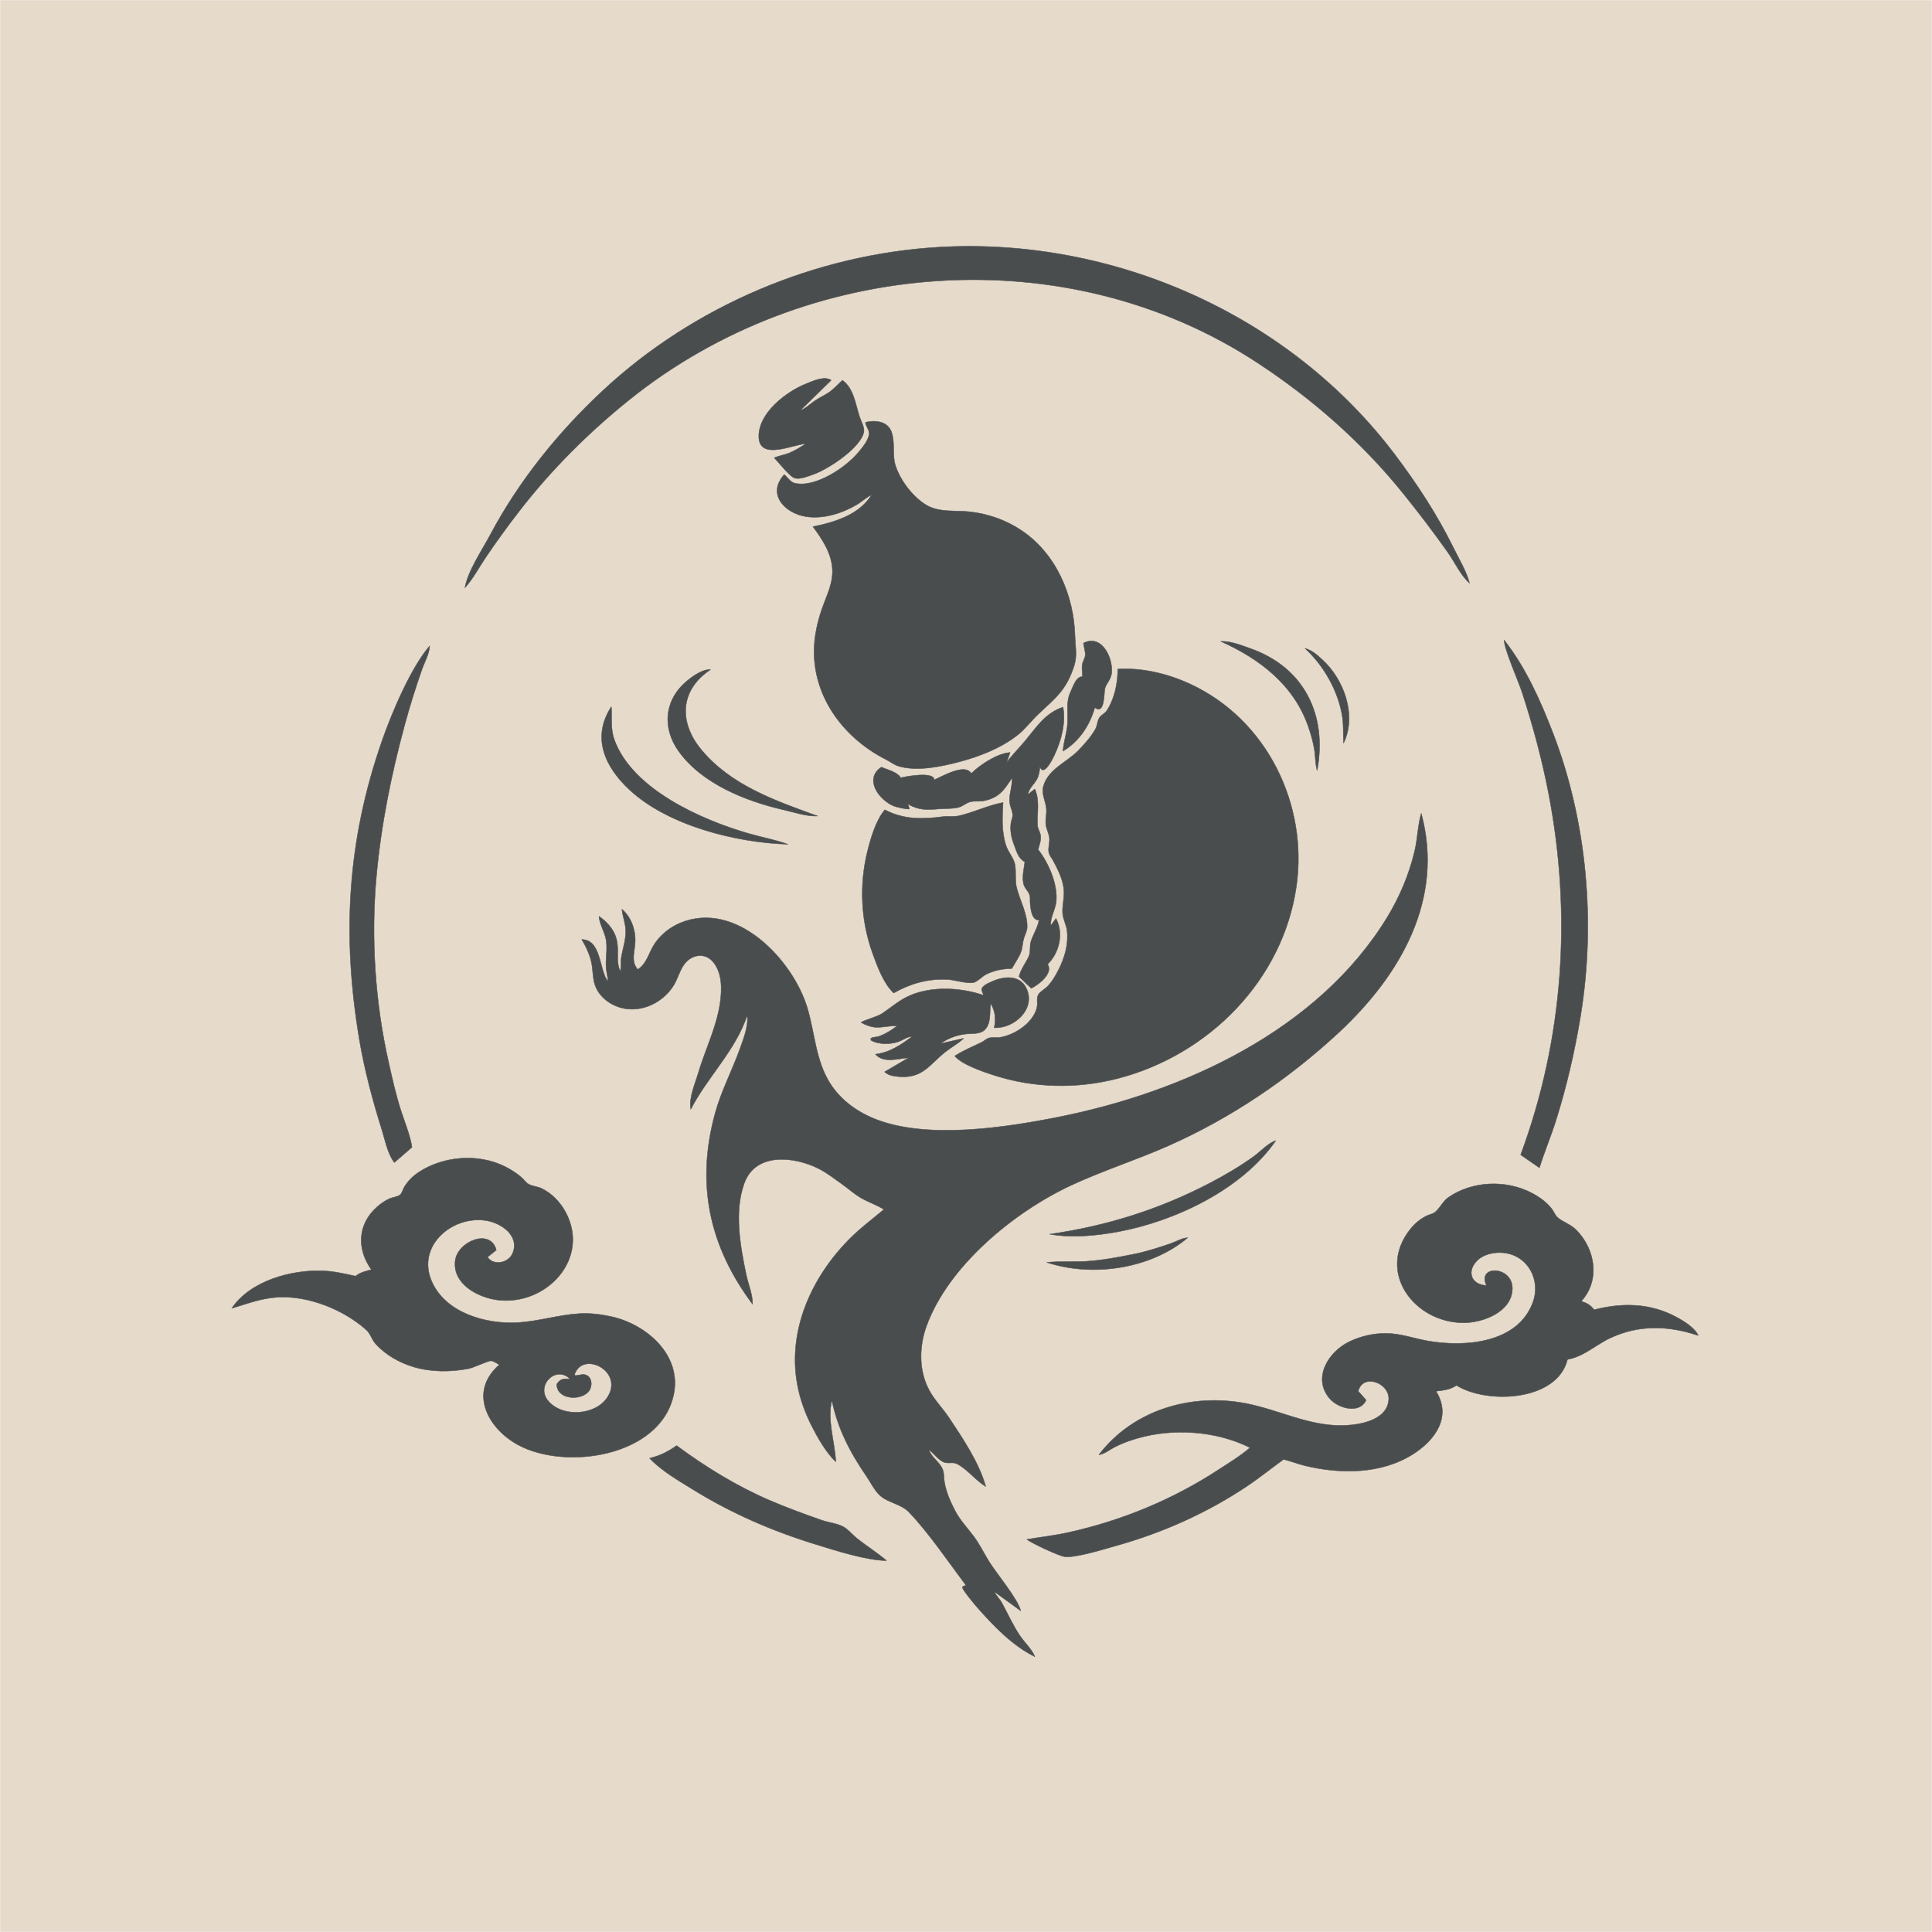
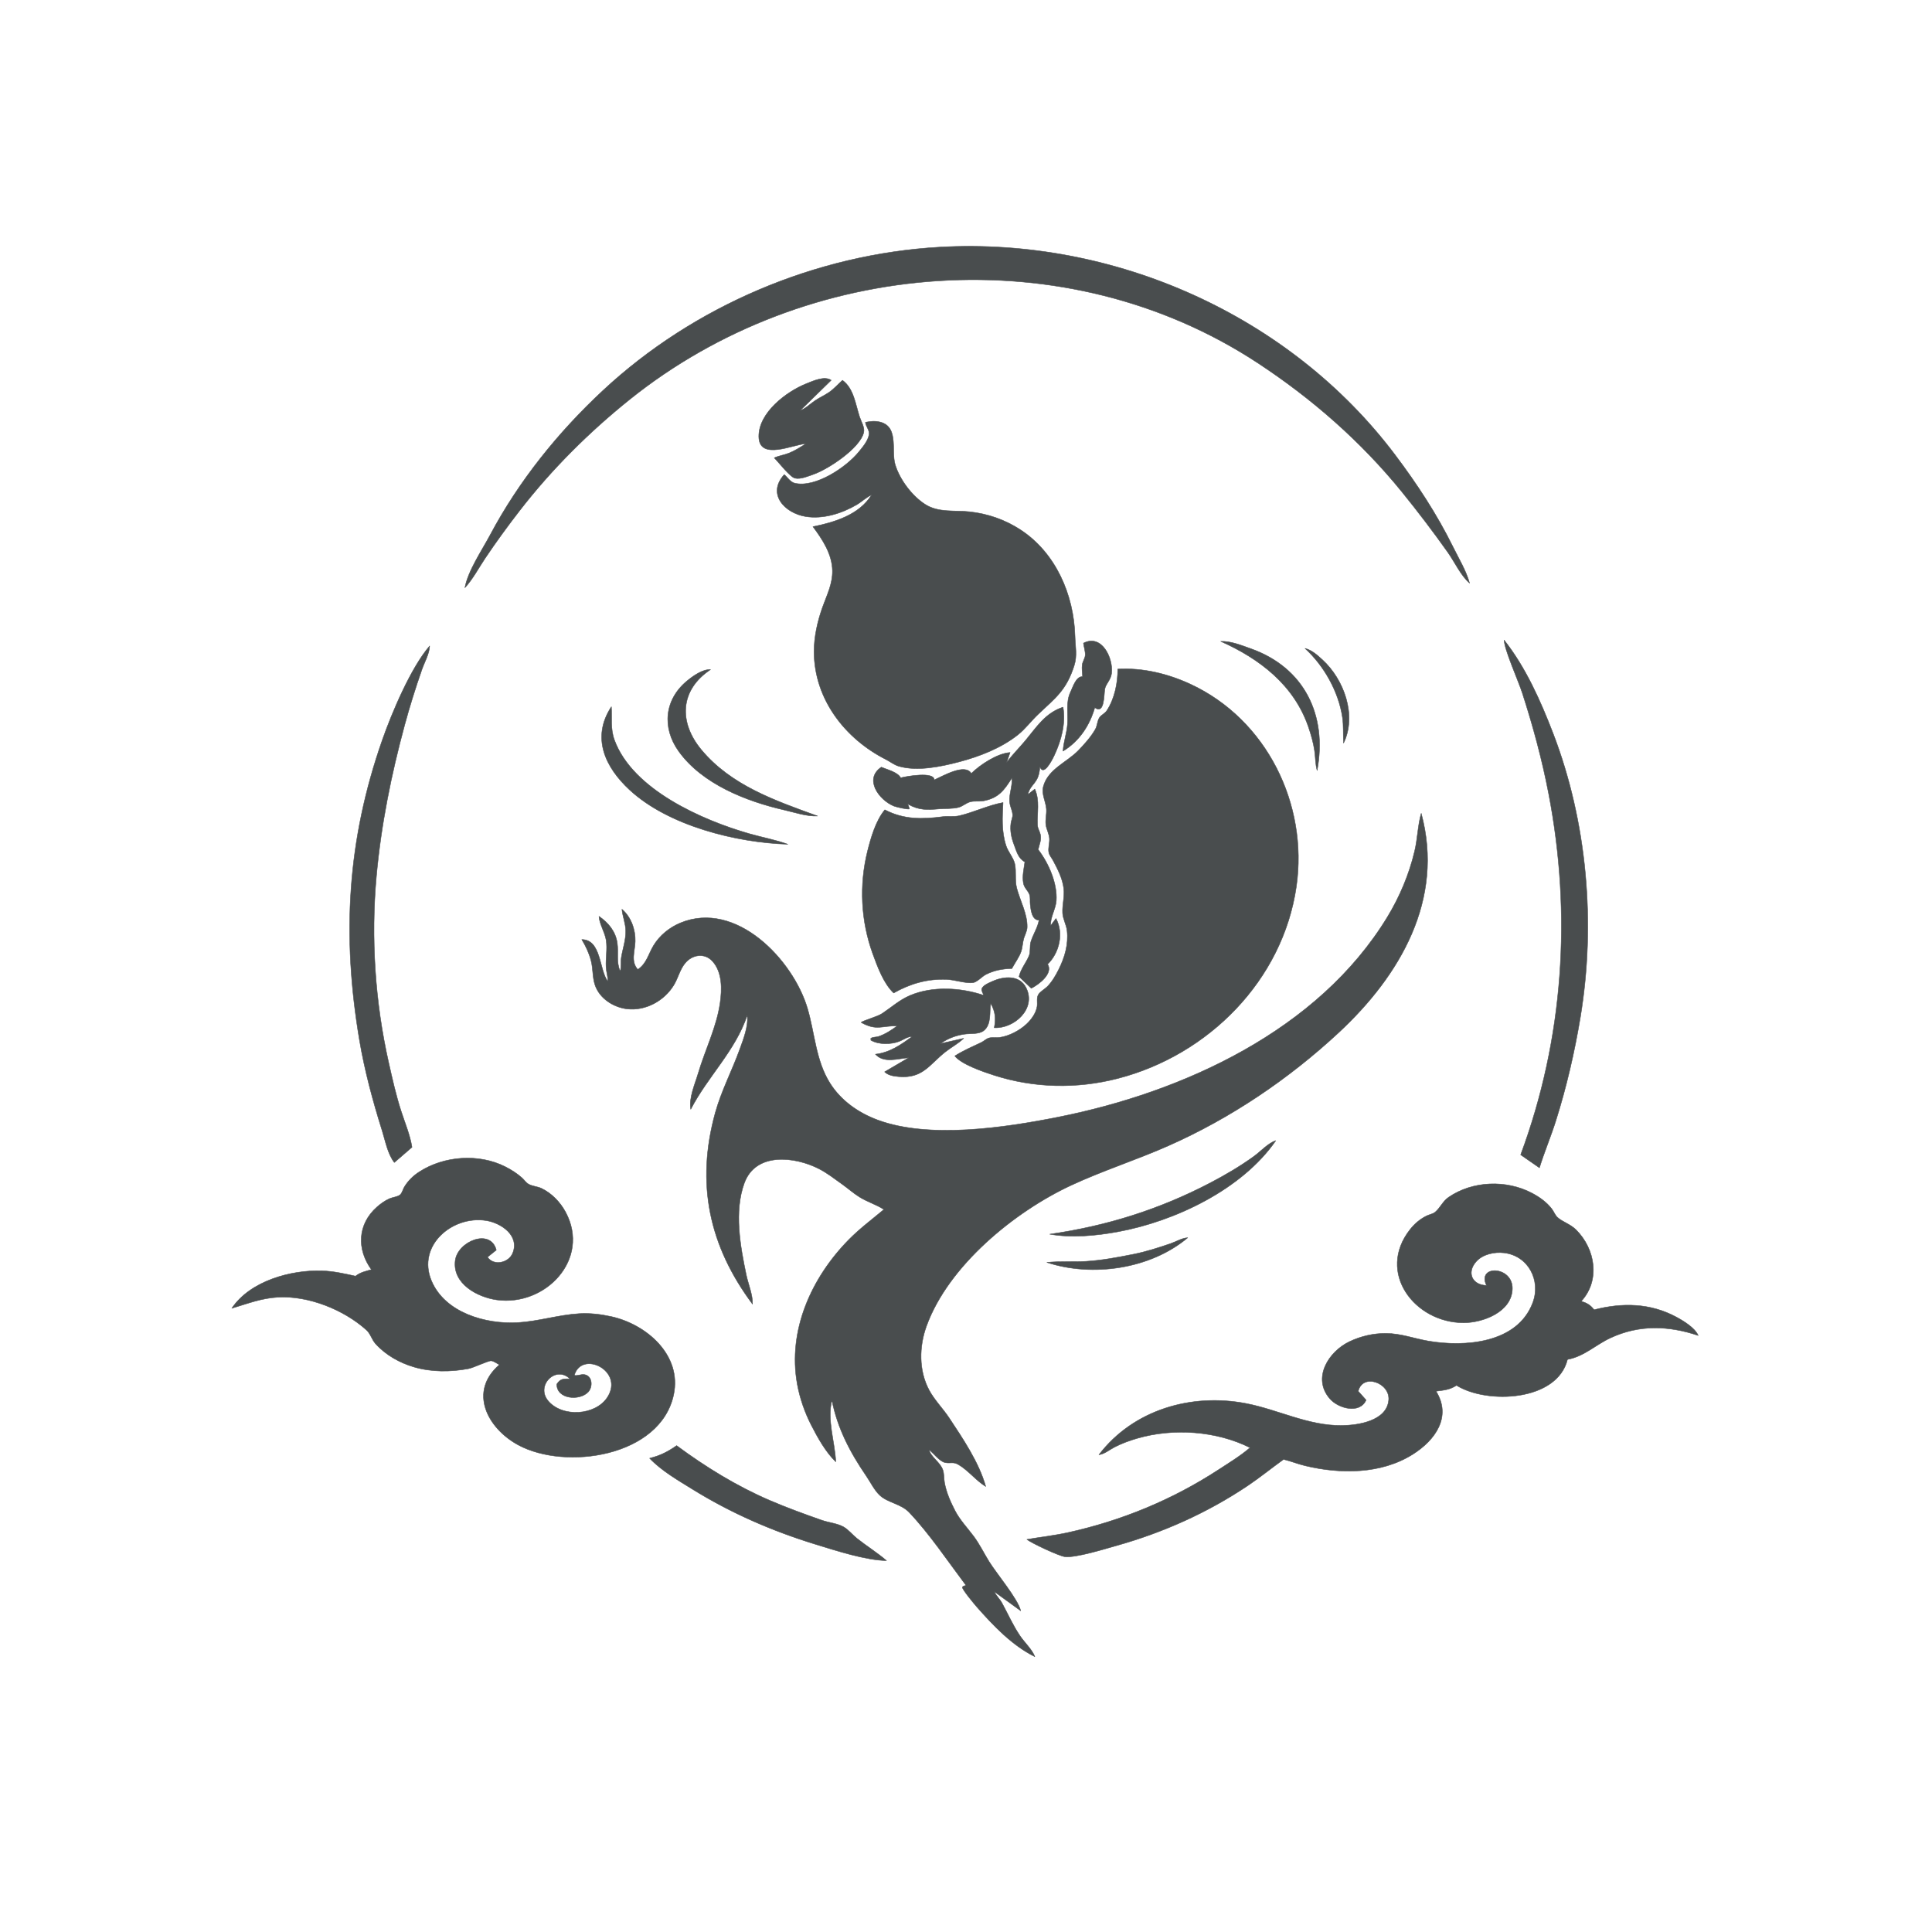
<svg xmlns="http://www.w3.org/2000/svg" viewBox="0 0 1095 1095" width="1095" height="1095">
-   <path d="M0.25 0.25C365.08 0.25 729.92 0.25 1094.75 0.25C1094.75 365.08 1094.75 729.92 1094.75 1094.75C729.92 1094.75 365.08 1094.75 0.25 1094.75C0.25 729.92 0.25 365.08 0.25 0.25ZM832.9 330.5C830.91 323.3 826.81 316.65 823.52 309.97C814.43 291.52 803.04 274.18 790.68 257.78C730.94 178.5 631.23 134.45 532.5 140.06C462.38 144.05 393.15 173.43 341.77 221.29C316.33 244.98 294.13 272.51 277.76 303.27C273.13 311.96 265.23 323.54 263.5 333.1C267.97 328.25 271.27 321.94 274.95 316.44C281.18 307.14 287.82 298.06 294.68 289.21C312.72 265.92 333.94 244.83 356.89 226.41C457.05 146.06 604.29 134.43 712.79 205.67C743.58 225.89 771.38 250.19 794.62 278.85C803.61 289.95 812.26 301.31 820.53 312.97C824.4 318.43 827.94 326.22 832.9 330.5ZM471.09 215.5C467.33 212.93 461.04 215.83 456.94 217.47C445.67 221.99 429.87 233.93 430.07 247.5C430.27 261.37 449.85 251.73 456.8 251.5C453.74 253.39 450.63 255.41 447.29 256.76C444.48 257.9 441.5 258.26 438.82 259.5C441.23 261.88 447.73 270.35 450.56 271.02C453.76 271.78 458.31 269.81 461.31 268.74C469.49 265.83 487.4 254.07 489.53 245.11C490.2 242.28 488.09 238.99 487.22 236.35C484.84 229.15 483.93 220.24 477.5 215.53C474.94 217.77 472.69 220.43 469.85 222.38C467.24 224.15 464.31 225.42 461.72 227.22C458.93 229.15 456.69 231.5 453.5 232.7C459.36 226.97 465.23 221.23 471.09 215.5ZM490.5 239.34C490.71 241.73 492.89 243.7 492.56 246.2C492.09 249.74 488.85 253.54 486.67 256.2C479.58 264.86 462.25 276.53 450.55 273.89C447.99 273.31 446.39 270.61 444.5 268.97C434.5 279.94 444.7 290.78 456.56 292.74C466.43 294.37 477.12 291.01 485.58 286.04C488.43 284.37 491.09 281.74 494.01 280.5C486.93 291.88 472.94 296.01 460.76 298.5C466.2 305.79 471.64 314.05 471.8 323.5C471.92 330.85 468.76 337.07 466.33 343.77C463.39 351.87 461.34 360.85 461.38 369.5C461.51 396.32 478.97 418.7 502.09 430.43C504.55 431.68 506.76 433.5 509.42 434.28C519.89 437.31 533.19 434.53 543.45 431.84C555.1 428.78 567.38 424.04 576.92 416.46C581.12 413.12 584.47 408.56 588.37 404.86C598.28 395.44 604.26 391.38 608.78 377.36C610.66 371.54 609.44 366.49 609.27 360.5C608.63 337.15 598.38 313.29 578.29 300.21C569.58 294.54 559.83 291.16 549.5 290.04C541.09 289.13 532.02 290.67 524.55 285.98C516.99 281.22 509.91 271.84 507.33 263.24C504.85 254.96 510.24 240.11 496.5 238.81C494.42 238.61 492.53 238.98 490.5 239.34ZM620.5 401.04C626.11 405.2 625.63 393.53 626.18 390.51C626.72 387.52 629.61 385.43 630.03 381.5C630.96 372.92 624.46 359.18 614.08 364.5C614.31 366.63 615.25 369.34 615.07 371.46C614.91 373.22 613.65 374.89 613.38 376.72C613.06 379 613.47 381.23 613.58 383.5C609.86 383.24 608.08 389.45 606.73 392.24C603.98 397.95 605.47 404.37 605.01 410.5C604.63 415.62 602.72 420.69 602.5 425.71C611.73 420.1 617.59 411.17 620.5 401.04ZM746.5 436.68C752.38 405.5 739.33 378.39 708.83 367.61C703.46 365.71 697.6 363.29 691.88 363.5C713.91 373.33 733.38 388.22 741.55 411.92C743.06 416.32 744.38 420.88 745.05 425.5C745.59 429.23 745.48 433.07 746.5 436.68ZM852.5 362.78C852.6 368.18 860.63 386.02 862.77 392.66C868.82 411.36 873.96 430.32 877.69 449.62C890.96 518.27 886.28 588.74 861.87 654.5C865.41 656.96 868.96 659.41 872.5 661.87C875.27 652.95 878.94 644.28 881.76 635.35C887.84 616.14 892.43 596.3 895.72 576.44C904.52 523.26 899.56 465.77 880.14 415.39C873.13 397.2 864.66 378.18 852.5 362.78ZM243.5 366.12C232.9 378.4 222.14 403.85 216.73 419.29C196.76 476.21 193.71 530.21 203.74 589.55C206.68 606.9 211.32 624.06 216.59 640.84C218.4 646.62 219.75 654.08 223.5 658.86C226.83 655.98 230.17 653.1 233.5 650.21C232.42 643.28 229.38 636.11 227.22 629.38C224.38 620.53 222.34 611.39 220.3 602.34C212.54 567.99 210.15 531.6 213.34 496.53C215.99 467.44 221.75 438.93 229.38 410.78C232.22 400.27 235.52 389.83 239.1 379.55C240.58 375.29 243.35 370.59 243.5 366.12ZM761.5 421.15C769.14 405.51 761.7 385.07 749.55 373.97C746.64 371.31 743.49 368.43 739.66 367.5C750.46 377.37 758.65 391.98 760.85 406.53C761.58 411.39 761.18 416.28 761.5 421.15ZM402.7 379.5C398.22 379.26 392.88 383.04 389.39 385.92C376.63 396.44 375.05 412.38 384.66 425.8C397.98 444.38 423.02 454.17 444.48 459.08C450.57 460.48 457.1 462.77 463.36 462.5C439.49 453.83 414.39 445.24 397.52 424.95C384.56 409.37 385.24 391.08 402.7 379.5ZM633.5 379.21C633.56 387 631.7 396.13 627.3 402.77C626.18 404.45 624.26 405.12 623.18 406.66C621.9 408.52 621.96 411.28 620.82 413.3C618.45 417.53 614.42 422.06 611.02 425.52C604.51 432.15 593.93 436 591.34 445.75C590.18 450.11 592.73 454.19 593.06 458.5C593.28 461.5 592.38 464.55 592.78 467.5C593.16 470.25 594.69 472.63 594.81 475.5C594.91 477.99 593.93 480.76 594.45 483.21C594.78 484.76 596.09 486.27 596.84 487.65C599.48 492.6 602.19 497.86 602.89 503.5C603.48 508.28 602.01 512.82 602.25 517.46C602.42 520.87 604.4 524.08 604.78 527.52C605.63 535.3 603.48 542.6 600.03 549.5C598.31 552.93 596.32 556.38 593.63 559.13C592.21 560.57 589.31 562.12 588.41 563.9C587.42 565.85 588.12 568.32 587.79 570.45C587.23 574.16 584.55 577.85 581.86 580.37C577.9 584.09 571.9 587.25 566.5 587.99C564.6 588.25 562.5 587.84 560.66 588.26C559.1 588.61 557.72 590.08 556.28 590.77C551.08 593.28 546.05 595.34 541.16 598.5C544.89 603.24 557.25 607.45 563.21 609.37C586.09 616.75 610.35 617.24 633.59 611.23C684.9 597.97 727.04 555.66 734.74 502.45C741.48 455.8 717.88 407.8 674.72 387.77C661.96 381.85 647.6 378.37 633.5 379.21ZM346.5 400.56C335.04 418.03 342.99 434.84 356.82 447.66C378.8 468.04 417.35 477.59 446.5 478.5C439.51 475.97 432.03 474.61 424.86 472.57C398.19 464.96 358.48 447.58 348.21 419.34C345.9 413.01 346.89 407 346.5 400.56ZM602.5 400.78C592.39 404.13 587.53 412.08 581.18 419.71C577.65 423.95 573.84 427.7 570.5 432.18C571.16 430.28 571.83 428.39 572.49 426.5C565.35 426.95 555.6 433.34 550.5 438.37C546.94 432.44 534.39 439.87 529.5 442.03C529.52 437.19 513.89 439.93 510.5 440.84C508.62 437.54 503.03 436.29 499.5 434.79C489.42 441.62 498.33 453.5 506.61 456.85C508.19 457.5 515.19 459.02 515.45 458.41C515.5 458.29 514.58 455.97 514.5 455.7C520.88 459.34 525.44 459.03 532.56 458.45C536.06 458.17 539.79 458.48 543.22 457.61C545.66 456.99 547.54 455.08 549.92 454.45C552.34 453.82 554.97 454.37 557.47 453.9C566.06 452.26 569.2 447.76 573.5 440.94C573.88 444.77 572.44 448.57 572.19 452.5C571.94 456.51 573.57 458.27 573.93 461.56C574.09 463.14 573.18 464.93 572.97 466.5C572.4 470.85 573.2 474.69 574.73 478.73C576.17 482.51 577.12 486.54 580.86 488.5C580.32 492.5 579.31 496.41 580.02 500.5C580.51 503.3 582.56 504.59 583.46 506.97C584.07 508.58 583.71 510.78 583.9 512.5C584.26 515.83 584.86 521.54 588.9 521.5C588.1 525.87 585.58 529.48 584.27 533.71C583.49 536.24 584.19 539.44 583.24 541.7C581.5 545.85 578.63 548.99 577.56 553.5C579.87 555.71 582.19 557.93 584.5 560.14C588.98 557.9 597 551.68 593.76 546.5C600.39 540.04 603.01 529.01 598.5 520.58C597.5 521.92 596.5 523.25 595.5 524.59C595.14 519.96 598.35 515.25 598.68 510.46C599.35 500.65 594.26 489.08 588.39 481.5C589.08 478.53 590.39 475.95 589.61 472.76C589.13 470.85 588.1 469.59 588.01 467.5C587.71 460.58 589.44 453.87 586.5 447.22C585.17 448.27 583.83 449.31 582.5 450.36C584.14 443.76 588.89 444.35 589.37 434.5C591.41 440.29 596.14 431.1 597.56 428.08C601.47 419.75 604.13 409.93 602.5 400.78ZM568.5 454.87C560.26 456.33 552.02 460.39 543.7 462.34C540.64 463.06 537.58 462.43 534.5 462.84C522.84 464.37 512.33 464.63 501.5 458.97C496.39 465.09 493.61 474.7 491.7 482.35C486.89 501.66 487.88 522.01 494.71 540.72C497.36 547.97 500.82 557.45 506.5 562.8C515.95 557.47 525.57 554.7 536.5 555.1C540.87 555.25 547.53 557.52 551.46 556.95C553.86 556.6 556.52 553.45 558.78 552.3C563.47 549.92 568.31 549.06 573.5 548.93C575.1 545.89 577.65 542.49 578.74 539.28C579.55 536.88 579.54 534.19 580.3 531.73C580.94 529.68 582.11 527.69 582.16 525.5C582.36 517.99 578.09 510.44 576.26 503.37C575.06 498.75 576.13 493.98 575.13 489.54C574.35 486.12 571.35 482.82 570.22 479.36C567.56 471.26 568.06 463.26 568.5 454.87ZM805.5 460.97C803.54 467.85 803.45 475.38 801.77 482.43C798.67 495.51 793.3 508.29 786.31 519.77C747.21 584 670.68 619.08 599.53 633.18C569.53 639.13 526.8 645.59 497.62 634.85C486.7 630.83 476.81 623.99 470.49 614.03C462.36 601.23 461.86 585.93 457.7 571.7C449.61 544.07 417.22 509.94 385.58 523.1C379.44 525.66 373.86 530.18 370.41 535.9C367.41 540.87 366.56 546.05 361.5 549.48C357.31 544.95 359.87 539.11 360.02 533.5C360.2 526.9 357.65 519.64 352.5 515.33C352.87 519.42 354.56 523.29 354.64 527.5C354.74 532.79 353.01 537.41 352.16 542.53C351.72 545.18 352.28 547.95 351.5 550.5C349.15 545.18 350.63 540.1 349.84 534.52C348.92 527.94 344.82 522.98 339.5 519.35C339.69 523.68 342.83 528.29 343.54 532.83C344.34 537.96 343.22 543 343.5 548.11C343.66 550.96 344.62 553.55 344.5 556.23C339.49 549.76 340.9 532.53 329.74 532.5C332.04 536.28 333.87 540.22 335 544.52C336.18 549.03 335.74 553.84 337.24 558.28C339.83 565.93 347.73 570.97 355.52 571.84C366.03 573.01 376.5 567.17 381.88 558.36C384.34 554.35 385.31 549.48 388.36 545.83C392.38 541.02 399.27 539.9 403.75 544.74C409.46 550.93 409.25 560.74 408.12 568.5C406.14 582.22 399.63 595.08 395.72 608.29C393.88 614.5 390.33 622.28 391.5 628.7C401.18 610 416.7 595.72 423.5 575.46C424.25 581.63 421.36 588.95 419.27 594.72C414.89 606.84 408.81 618.31 405.37 630.77C394.33 670.79 401.88 706.15 426.5 739.12C426.68 733.86 424.05 727.79 422.94 722.5C419.53 706.28 415.98 686.49 421.88 670.48C428.4 652.77 450.64 655.52 464.12 662.41C468.84 664.82 473.02 668.12 477.31 671.18C480.62 673.54 483.65 676.25 487.1 678.41C491.51 681.18 496.71 682.7 500.98 685.5C494.25 691.13 487.27 696.32 481.09 702.6C459.91 724.12 446.33 754.04 451.87 784.51C453.32 792.46 456.1 800.49 459.79 807.69C463.43 814.81 467.94 822.93 473.69 828.5C473.21 817.09 468.63 804.98 471.5 793.59C474.69 809.6 481.8 823.14 490.98 836.54C493.4 840.06 495.64 844.81 498.84 847.67C503.39 851.76 510.72 852.32 515.32 857.18C526.82 869.31 537.35 885.04 547.48 898.5C547.02 898.73 545.72 898.96 545.47 899.51C545 900.55 552.56 909.53 553.68 910.8C562.97 921.35 573.73 932.66 586.5 938.94C585.03 934.96 580.7 930.94 578.21 927.28C574.15 921.35 571.35 914.87 567.92 908.6C566.64 906.27 564.56 904.36 563.5 902.06C568.5 905.69 573.5 909.32 578.5 912.95C576.96 906.28 564.75 891.81 560.54 884.98C557.63 880.28 555.15 875.12 551.83 870.7C548.32 866 544 861.46 541.29 856.22C538.71 851.26 536.32 845.84 535.33 840.32C534.91 837.99 535.14 835.34 534.38 833.12C532.83 828.66 527.69 826 526.5 821.63C529.01 823.53 532.51 828.27 535.64 828.94C538.74 829.6 540.18 828.27 543.32 830.15C548.96 833.51 553.29 839.24 558.68 842.5C554.85 828.86 545.72 815.35 537.94 803.61C534.42 798.31 529.59 793.49 526.6 787.89C520.64 776.73 520.89 763.17 525.11 751.55C537.53 717.31 574.98 686.7 607.25 671.72C625.1 663.44 643.97 657.44 661.98 649.48C697.43 633.83 730.39 611.58 758.74 585.24C793.46 552.98 818.78 509.85 805.5 460.97ZM563.51 582.5C574.82 583.05 587.47 571.73 581.58 559.88C577.91 552.49 568.94 553.28 562.61 556.14C560.89 556.92 556.74 558.48 556.4 560.69C556.26 561.58 557.29 563.26 557.5 564.09C544.49 559.71 528.53 558.76 515.71 564.23C509.77 566.77 505.23 570.94 499.94 574.46C497.14 576.31 489.04 578.44 488.07 579.5C496.94 584.46 499.99 581.18 508.47 581.5C505.26 583.88 501.74 586.16 497.92 587.45C496.8 587.83 494.68 587.75 493.79 588.37C492.43 589.32 494.57 588.17 493.49 589.5C497.81 592.15 505.01 592.04 509.68 590.22C512.36 589.17 514.24 587.49 516.98 587.5C510.59 592.19 504.24 596.6 496.16 597.5C500.97 602.84 509.02 599.91 515.02 599.5C510.47 602.17 505.92 604.83 501.37 607.5C503.47 609.54 506.56 609.97 509.5 610.21C523 611.32 526.68 603.43 535.73 596.24C539.12 593.55 543.09 591.51 546.17 588.5C541.78 589.5 537.39 590.5 533 591.5C537.15 588.58 541.47 586.92 546.52 586.15C549.91 585.63 554.78 586.36 557.6 584.11C562.11 580.49 560.67 573.38 561.5 568.71C564.16 573.26 564.51 577.35 563.51 582.5ZM723.06 646.5C718.98 647.69 714.42 652.65 710.78 655.3C702.98 660.97 694.46 665.97 685.92 670.43C657.02 685.52 627.2 694.87 594.97 699.5C607.35 701.73 621.22 700.39 633.52 698.14C665.72 692.24 703.88 674.25 723.06 646.5ZM281.28 708.5C278.05 695.93 259.35 703.54 258 714.5C256.39 727.6 270.57 735.19 281.56 736.73C309.07 740.57 334.94 713.72 320.54 686.95C317.54 681.37 312.68 676.28 306.93 673.55C304.58 672.43 301.66 672.37 299.48 671.08C298.08 670.26 297.08 668.68 295.87 667.59C293.02 665.03 289.7 662.94 286.29 661.22C271.34 653.68 251.65 655.11 237.67 664.15C234.21 666.38 231.36 669.15 229.19 672.68C228.4 673.97 227.91 676.24 226.73 677.2C225.27 678.38 222.55 678.56 220.79 679.34C218.17 680.5 215.77 682.21 213.63 684.11C202.53 693.94 202.2 708.11 210.5 719.57C207.12 720.56 204.36 721.04 201.5 723.27C195.21 721.87 188.98 720.46 182.5 720.26C164.87 719.69 141.83 725.98 131.39 741.5C140.25 738.87 148.07 735.76 157.5 735.23C174.83 734.27 194.82 742.23 207.69 753.82C209.98 755.87 210.74 759.27 212.88 761.63C218.57 767.95 226.48 772.4 234.62 774.78C244.6 777.7 255.3 777.63 265.45 775.74C268.47 775.18 276.65 771.16 278.38 771.27C279.84 771.37 281.74 772.85 283.03 773.5C265.42 788.7 276.19 809.42 293.61 818.91C320.55 833.57 374.36 825.63 381.81 790.45C386.56 768.05 366.48 750.62 346.45 746.2C340.45 744.88 334.34 744.15 328.18 744.53C316.46 745.24 305.16 748.92 293.44 749.6C275.37 750.64 252.25 744.14 244.55 725.94C236.13 706.05 256.26 688.79 275.5 691.77C283.91 693.08 294.6 700.2 290.61 710.17C288.34 715.87 279.75 717.63 276.29 712.5C277.95 711.17 279.61 709.83 281.28 708.5ZM896.2 737.5C907.07 725.67 904.19 708 893.38 697.12C890.03 693.73 885.47 692.54 882.68 689.92C881.34 688.65 880.6 686.55 879.45 685.08C876.46 681.25 872.55 678.49 868.28 676.23C853.79 668.58 834.68 669.21 821.06 678.54C817.68 680.85 816.35 684.5 813.43 686.97C812.15 688.05 810.11 688.34 808.59 689.09C804.91 690.9 801.8 693.53 799.26 696.74C779.93 721.16 801.77 749.68 829.5 749.7C840.49 749.71 856.81 743.59 857.16 730.5C857.51 717.41 836.86 716.74 842.5 728.54C834.51 728.36 831.07 721.4 836.59 715.1C840.38 710.79 847.03 709.43 852.5 710.08C866.22 711.73 873.45 725.69 868.74 738.29C860.06 761.53 830.02 763.59 809.5 760.05C801.3 758.64 794.04 755.77 785.5 755.72C778.34 755.68 771.31 757.31 764.85 760.38C753.01 766.02 743.51 781.04 753.73 792.77C758.55 798.3 770.66 801.57 774.27 793.5C772.78 791.83 771.29 790.17 769.8 788.5C772.33 778.06 787.92 783.74 787.07 793.5C786.03 805.39 769.68 807.83 760.5 807.92C741.26 808.1 724.64 798.99 706.19 795.44C675.27 789.48 642.38 798.96 622.85 824.5C626 824.11 628.75 821.7 631.68 820.19C635.81 818.06 640.12 816.49 644.58 815.2C664.98 809.28 689.35 810.93 708.49 820.5C703.01 825.22 696.63 829.08 690.57 833.03C664.47 850.04 635.67 861.92 605.24 868.62C597.56 870.31 589.73 871.16 582.01 872.5C584.7 874.64 600.26 881.91 603.5 882.29C609.7 883.03 625.96 877.93 632.54 876.09C659.1 868.67 684.46 857.33 707.36 841.92C714.28 837.26 720.74 831.99 727.5 827.13C731.61 828.12 735.53 829.73 739.64 830.72C759.69 835.55 782.78 835.58 800.74 824.25C813.37 816.29 822.93 803.04 813.9 788.5C818.36 787.91 821.62 787.72 825.5 785.19C842.78 795.97 882.55 794.28 888.4 770.5C897.85 768.79 904.28 762.23 912.76 758.29C929.14 750.67 945.73 751.31 962.5 756.92C960.57 752.55 954.26 748.71 950.06 746.45C935.34 738.52 919.45 738.23 903.5 742.34C901.29 739.56 899.53 738.58 896.2 737.5ZM673.16 701.5C669.79 701.72 666.66 703.72 663.41 704.84C656.63 707.16 649.49 709.45 642.46 710.85C633.62 712.61 624.51 714.34 615.5 714.89C608.19 715.34 600.56 714.71 593.35 715.5C619.13 723.98 652.04 719.27 673.16 701.5ZM323.05 781.5C319.44 781.47 317.67 781.28 315.57 784.5C315.47 793.1 328.56 794.11 333.4 788.91C336.01 786.1 335.85 780.03 331.45 779.12C329.32 778.67 327.44 779.96 325.5 779.49C329.62 765.1 353.88 776.78 344.34 791.82C337.63 802.39 318.56 803.53 310.6 793.88C303.48 785.24 315.04 773.62 323.05 781.5ZM383.5 819.33C378.4 822.86 374.25 824.99 368.18 826.5C374.85 833.54 384.23 838.94 392.43 844.02C414.33 857.59 437.66 867.73 462.28 875.29C473.57 878.76 490.9 884.39 502.43 884.5C497.11 879.95 491.13 876.25 485.65 871.89C483.18 869.91 480.87 866.98 478.13 865.42C474.56 863.39 469.69 862.99 465.8 861.63C455.8 858.12 445.93 854.53 436.2 850.35C417.57 842.34 399.76 831.38 383.5 819.33Z" fill="#e6dacb" fill-rule="evenodd" stroke="#e6dacb" stroke-width="0.25" stroke-linejoin="round" />
  <path d="M832.9 330.5C827.94 326.22 824.4 318.43 820.53 312.97C812.26 301.31 803.61 289.95 794.62 278.85C771.38 250.19 743.58 225.89 712.79 205.67C604.29 134.43 457.05 146.06 356.89 226.41C333.94 244.83 312.72 265.92 294.68 289.21C287.82 298.06 281.18 307.14 274.95 316.44C271.27 321.94 267.97 328.25 263.5 333.1C265.23 323.54 273.13 311.96 277.76 303.27C294.13 272.51 316.33 244.98 341.77 221.29C393.15 173.43 462.38 144.05 532.5 140.06C631.23 134.45 730.94 178.5 790.68 257.78C803.04 274.18 814.43 291.52 823.52 309.97C826.81 316.65 830.91 323.3 832.9 330.5ZM471.09 215.5C465.23 221.23 459.36 226.97 453.5 232.7C456.69 231.5 458.93 229.15 461.72 227.22C464.31 225.42 467.24 224.15 469.85 222.38C472.69 220.43 474.94 217.77 477.5 215.53C483.93 220.24 484.84 229.15 487.22 236.35C488.09 238.99 490.2 242.28 489.53 245.11C487.4 254.07 469.49 265.83 461.31 268.74C458.31 269.81 453.76 271.78 450.56 271.02C447.73 270.35 441.23 261.88 438.82 259.5C441.5 258.26 444.48 257.9 447.29 256.76C450.63 255.41 453.74 253.39 456.8 251.5C449.85 251.73 430.27 261.37 430.07 247.5C429.87 233.93 445.67 221.99 456.94 217.47C461.04 215.83 467.33 212.93 471.09 215.5ZM490.5 239.34C492.53 238.98 494.42 238.61 496.5 238.81C510.24 240.11 504.85 254.96 507.33 263.24C509.91 271.84 516.99 281.22 524.55 285.98C532.02 290.67 541.09 289.13 549.5 290.04C559.83 291.16 569.58 294.54 578.29 300.21C598.38 313.29 608.63 337.15 609.27 360.5C609.44 366.49 610.66 371.54 608.78 377.36C604.26 391.38 598.28 395.44 588.37 404.86C584.47 408.56 581.12 413.12 576.92 416.46C567.38 424.04 555.1 428.78 543.45 431.84C533.19 434.53 519.89 437.31 509.42 434.28C506.76 433.5 504.55 431.68 502.09 430.43C478.97 418.7 461.51 396.32 461.38 369.5C461.34 360.85 463.39 351.87 466.33 343.77C468.76 337.07 471.92 330.85 471.8 323.5C471.64 314.05 466.2 305.79 460.76 298.5C472.94 296.01 486.93 291.88 494.01 280.5C491.09 281.74 488.43 284.37 485.58 286.04C477.12 291.01 466.43 294.37 456.56 292.74C444.7 290.78 434.5 279.94 444.5 268.97C446.39 270.61 447.99 273.31 450.55 273.89C462.25 276.53 479.58 264.86 486.67 256.2C488.85 253.54 492.09 249.74 492.56 246.2C492.89 243.7 490.71 241.73 490.5 239.34ZM620.5 401.04C617.59 411.17 611.73 420.1 602.5 425.71C602.72 420.69 604.63 415.62 605.01 410.5C605.47 404.37 603.98 397.95 606.73 392.24C608.08 389.45 609.86 383.24 613.58 383.5C613.47 381.23 613.06 379 613.38 376.72C613.65 374.89 614.91 373.22 615.07 371.46C615.25 369.34 614.31 366.63 614.08 364.5C624.46 359.18 630.96 372.92 630.03 381.5C629.61 385.43 626.72 387.52 626.18 390.51C625.63 393.53 626.11 405.2 620.5 401.04ZM746.5 436.68C745.48 433.07 745.59 429.23 745.05 425.5C744.38 420.88 743.06 416.32 741.55 411.92C733.38 388.22 713.91 373.33 691.88 363.5C697.6 363.29 703.46 365.71 708.83 367.61C739.33 378.39 752.38 405.5 746.5 436.68ZM852.5 362.78C864.66 378.18 873.13 397.2 880.14 415.39C899.56 465.77 904.52 523.26 895.72 576.44C892.43 596.3 887.84 616.14 881.76 635.35C878.94 644.28 875.27 652.95 872.5 661.87C868.96 659.41 865.41 656.96 861.87 654.5C886.28 588.74 890.96 518.27 877.69 449.62C873.96 430.32 868.82 411.36 862.77 392.66C860.63 386.02 852.6 368.18 852.5 362.78ZM243.5 366.12C243.35 370.59 240.58 375.29 239.1 379.55C235.52 389.83 232.22 400.27 229.38 410.78C221.75 438.93 215.99 467.44 213.34 496.53C210.15 531.6 212.54 567.99 220.3 602.34C222.34 611.39 224.38 620.53 227.22 629.38C229.38 636.11 232.42 643.28 233.5 650.21C230.17 653.1 226.83 655.98 223.5 658.86C219.75 654.08 218.4 646.62 216.59 640.84C211.32 624.06 206.68 606.9 203.74 589.55C193.71 530.21 196.76 476.21 216.73 419.29C222.14 403.85 232.9 378.4 243.5 366.12ZM761.5 421.15C761.18 416.28 761.58 411.39 760.85 406.53C758.65 391.98 750.46 377.37 739.66 367.5C743.49 368.43 746.64 371.31 749.55 373.97C761.7 385.07 769.14 405.51 761.5 421.15ZM402.7 379.5C385.24 391.08 384.56 409.37 397.52 424.95C414.39 445.24 439.49 453.83 463.36 462.5C457.1 462.77 450.57 460.48 444.48 459.08C423.02 454.17 397.98 444.38 384.66 425.8C375.05 412.38 376.63 396.44 389.39 385.92C392.88 383.04 398.22 379.26 402.7 379.5ZM633.5 379.21C647.6 378.37 661.96 381.85 674.72 387.77C717.88 407.8 741.48 455.8 734.74 502.45C727.04 555.66 684.9 597.97 633.59 611.23C610.35 617.24 586.09 616.75 563.21 609.37C557.25 607.45 544.89 603.24 541.16 598.5C546.05 595.34 551.08 593.28 556.28 590.77C557.72 590.08 559.1 588.61 560.66 588.26C562.5 587.84 564.6 588.25 566.5 587.99C571.9 587.25 577.9 584.09 581.86 580.37C584.55 577.85 587.23 574.16 587.79 570.45C588.12 568.32 587.42 565.85 588.41 563.9C589.31 562.12 592.21 560.57 593.63 559.13C596.32 556.38 598.31 552.93 600.03 549.5C603.48 542.6 605.63 535.3 604.78 527.52C604.4 524.08 602.42 520.87 602.25 517.46C602.01 512.82 603.48 508.28 602.89 503.5C602.19 497.86 599.48 492.6 596.84 487.65C596.09 486.27 594.78 484.76 594.45 483.21C593.93 480.76 594.91 477.99 594.81 475.5C594.69 472.63 593.16 470.25 592.78 467.5C592.38 464.55 593.28 461.5 593.06 458.5C592.73 454.19 590.18 450.11 591.34 445.75C593.93 436 604.51 432.15 611.02 425.52C614.42 422.06 618.45 417.53 620.82 413.3C621.96 411.28 621.9 408.52 623.18 406.66C624.26 405.12 626.18 404.45 627.3 402.77C631.7 396.13 633.56 387 633.5 379.21ZM346.5 400.56C346.89 407 345.9 413.01 348.21 419.34C358.48 447.58 398.19 464.96 424.86 472.57C432.03 474.61 439.51 475.97 446.5 478.5C417.35 477.59 378.8 468.04 356.82 447.66C342.99 434.84 335.04 418.03 346.5 400.56ZM602.5 400.78C604.13 409.93 601.47 419.75 597.56 428.08C596.14 431.1 591.41 440.29 589.37 434.5C588.89 444.35 584.14 443.76 582.5 450.36C583.83 449.31 585.17 448.27 586.5 447.22C589.44 453.87 587.71 460.58 588.01 467.5C588.1 469.59 589.13 470.85 589.61 472.76C590.39 475.95 589.08 478.53 588.39 481.5C594.26 489.08 599.35 500.65 598.68 510.46C598.35 515.25 595.14 519.96 595.5 524.59C596.5 523.25 597.5 521.92 598.5 520.58C603.01 529.01 600.39 540.04 593.76 546.5C597 551.68 588.98 557.9 584.5 560.14C582.19 557.93 579.87 555.71 577.56 553.5C578.63 548.99 581.5 545.85 583.24 541.7C584.19 539.44 583.49 536.24 584.27 533.71C585.58 529.48 588.1 525.87 588.9 521.5C584.86 521.54 584.26 515.83 583.9 512.5C583.71 510.78 584.07 508.58 583.46 506.97C582.56 504.59 580.51 503.3 580.02 500.5C579.31 496.41 580.32 492.5 580.86 488.5C577.12 486.54 576.17 482.51 574.73 478.73C573.2 474.69 572.4 470.85 572.97 466.5C573.18 464.93 574.09 463.14 573.93 461.56C573.57 458.27 571.94 456.51 572.19 452.5C572.44 448.57 573.88 444.77 573.5 440.94C569.2 447.76 566.06 452.26 557.47 453.9C554.97 454.37 552.34 453.82 549.92 454.45C547.54 455.08 545.66 456.99 543.22 457.61C539.79 458.48 536.06 458.17 532.56 458.45C525.44 459.03 520.88 459.34 514.5 455.7C514.58 455.97 515.5 458.29 515.45 458.41C515.19 459.02 508.19 457.5 506.61 456.85C498.33 453.5 489.42 441.62 499.5 434.79C503.03 436.29 508.62 437.54 510.5 440.84C513.89 439.93 529.52 437.19 529.5 442.03C534.39 439.87 546.94 432.44 550.5 438.37C555.6 433.34 565.35 426.95 572.49 426.5C571.83 428.39 571.16 430.28 570.5 432.18C573.84 427.7 577.65 423.95 581.18 419.71C587.53 412.08 592.39 404.13 602.5 400.78ZM568.5 454.87C568.06 463.26 567.56 471.26 570.22 479.36C571.35 482.82 574.35 486.12 575.13 489.54C576.13 493.98 575.06 498.75 576.26 503.37C578.09 510.44 582.36 517.99 582.16 525.5C582.11 527.69 580.94 529.68 580.3 531.73C579.54 534.19 579.55 536.88 578.74 539.28C577.65 542.49 575.1 545.89 573.5 548.93C568.31 549.06 563.47 549.92 558.78 552.3C556.52 553.45 553.86 556.6 551.46 556.95C547.53 557.52 540.87 555.25 536.5 555.1C525.57 554.7 515.95 557.47 506.5 562.8C500.82 557.45 497.36 547.97 494.71 540.72C487.88 522.01 486.89 501.66 491.7 482.35C493.61 474.7 496.39 465.09 501.5 458.97C512.33 464.63 522.84 464.37 534.5 462.84C537.58 462.43 540.64 463.06 543.7 462.34C552.02 460.39 560.26 456.33 568.5 454.87ZM805.5 460.97C818.78 509.85 793.46 552.98 758.74 585.24C730.39 611.58 697.43 633.83 661.98 649.48C643.97 657.44 625.1 663.44 607.25 671.72C574.98 686.7 537.53 717.31 525.11 751.55C520.89 763.17 520.64 776.73 526.6 787.89C529.59 793.49 534.42 798.31 537.94 803.61C545.72 815.35 554.85 828.86 558.68 842.5C553.29 839.24 548.96 833.51 543.32 830.15C540.18 828.27 538.74 829.6 535.64 828.94C532.51 828.27 529.01 823.53 526.5 821.63C527.69 826 532.83 828.66 534.38 833.12C535.14 835.34 534.91 837.99 535.33 840.32C536.32 845.84 538.71 851.26 541.29 856.22C544 861.46 548.32 866 551.83 870.7C555.15 875.12 557.63 880.28 560.54 884.98C564.75 891.81 576.96 906.28 578.5 912.95C573.5 909.32 568.5 905.69 563.5 902.06C564.56 904.36 566.64 906.27 567.92 908.6C571.35 914.87 574.15 921.35 578.21 927.28C580.7 930.94 585.03 934.96 586.5 938.94C573.73 932.66 562.97 921.35 553.68 910.8C552.56 909.53 545 900.55 545.47 899.51C545.72 898.96 547.02 898.73 547.48 898.5C537.35 885.04 526.82 869.31 515.32 857.18C510.72 852.32 503.39 851.76 498.84 847.67C495.64 844.81 493.4 840.06 490.98 836.54C481.8 823.14 474.69 809.6 471.5 793.59C468.63 804.98 473.21 817.09 473.69 828.5C467.94 822.93 463.43 814.81 459.79 807.69C456.1 800.49 453.32 792.46 451.87 784.51C446.33 754.04 459.91 724.12 481.09 702.6C487.27 696.32 494.25 691.13 500.98 685.5C496.71 682.7 491.51 681.18 487.1 678.41C483.65 676.25 480.62 673.54 477.31 671.18C473.02 668.12 468.84 664.82 464.12 662.41C450.64 655.52 428.4 652.77 421.88 670.48C415.98 686.49 419.53 706.28 422.94 722.5C424.05 727.79 426.68 733.86 426.5 739.12C401.88 706.15 394.33 670.79 405.37 630.77C408.81 618.31 414.89 606.84 419.27 594.72C421.36 588.95 424.25 581.63 423.5 575.46C416.7 595.72 401.18 610 391.5 628.7C390.33 622.28 393.88 614.5 395.72 608.29C399.63 595.08 406.14 582.22 408.12 568.5C409.25 560.74 409.46 550.93 403.75 544.74C399.27 539.9 392.38 541.02 388.36 545.83C385.31 549.48 384.34 554.35 381.88 558.36C376.5 567.17 366.03 573.01 355.52 571.84C347.73 570.97 339.83 565.93 337.24 558.28C335.74 553.84 336.18 549.03 335 544.52C333.87 540.22 332.04 536.28 329.74 532.5C340.9 532.53 339.49 549.76 344.5 556.23C344.62 553.55 343.66 550.96 343.5 548.11C343.22 543 344.34 537.96 343.54 532.83C342.83 528.29 339.69 523.68 339.5 519.35C344.82 522.98 348.92 527.94 349.84 534.52C350.63 540.1 349.15 545.18 351.5 550.5C352.28 547.95 351.72 545.18 352.16 542.53C353.01 537.41 354.74 532.79 354.64 527.5C354.56 523.29 352.87 519.42 352.5 515.33C357.65 519.64 360.2 526.9 360.02 533.5C359.87 539.11 357.31 544.95 361.5 549.48C366.56 546.05 367.41 540.87 370.41 535.9C373.86 530.18 379.44 525.66 385.58 523.1C417.22 509.94 449.61 544.07 457.7 571.7C461.86 585.93 462.36 601.23 470.49 614.03C476.81 623.99 486.7 630.83 497.62 634.85C526.8 645.59 569.53 639.13 599.53 633.18C670.68 619.08 747.21 584 786.31 519.77C793.3 508.29 798.67 495.51 801.77 482.43C803.45 475.38 803.54 467.85 805.5 460.97ZM563.51 582.5C564.51 577.35 564.16 573.26 561.5 568.71C560.67 573.38 562.11 580.49 557.6 584.11C554.78 586.36 549.91 585.63 546.52 586.15C541.47 586.92 537.15 588.58 533 591.5C537.39 590.5 541.78 589.5 546.17 588.5C543.09 591.51 539.12 593.55 535.73 596.24C526.68 603.43 523 611.32 509.5 610.21C506.56 609.97 503.47 609.54 501.37 607.5C505.92 604.83 510.47 602.17 515.02 599.5C509.02 599.91 500.97 602.84 496.16 597.5C504.24 596.6 510.59 592.19 516.98 587.5C514.24 587.49 512.36 589.17 509.68 590.22C505.01 592.04 497.81 592.15 493.49 589.5C494.57 588.17 492.43 589.32 493.79 588.37C494.68 587.75 496.8 587.83 497.92 587.45C501.74 586.16 505.26 583.88 508.47 581.5C499.99 581.18 496.94 584.46 488.07 579.5C489.04 578.44 497.14 576.31 499.94 574.46C505.23 570.94 509.77 566.77 515.71 564.23C528.53 558.76 544.49 559.71 557.5 564.09C557.29 563.26 556.26 561.58 556.4 560.69C556.74 558.48 560.89 556.92 562.61 556.14C568.94 553.28 577.91 552.49 581.58 559.88C587.47 571.73 574.82 583.05 563.51 582.5ZM723.06 646.5C703.88 674.25 665.72 692.24 633.52 698.14C621.22 700.39 607.35 701.73 594.97 699.5C627.2 694.87 657.02 685.52 685.92 670.43C694.46 665.97 702.98 660.97 710.78 655.3C714.42 652.65 718.98 647.69 723.06 646.5ZM281.28 708.5C279.61 709.83 277.95 711.17 276.29 712.5C279.75 717.63 288.34 715.87 290.61 710.17C294.6 700.2 283.91 693.08 275.5 691.77C256.26 688.79 236.13 706.05 244.55 725.94C252.25 744.14 275.37 750.64 293.44 749.6C305.16 748.92 316.46 745.24 328.18 744.53C334.34 744.15 340.45 744.88 346.45 746.2C366.48 750.62 386.56 768.05 381.81 790.45C374.36 825.63 320.55 833.57 293.61 818.91C276.19 809.42 265.42 788.7 283.03 773.5C281.74 772.85 279.84 771.37 278.38 771.27C276.65 771.16 268.47 775.18 265.45 775.74C255.3 777.63 244.6 777.7 234.62 774.78C226.48 772.4 218.57 767.95 212.88 761.63C210.74 759.27 209.98 755.87 207.69 753.82C194.82 742.23 174.83 734.27 157.5 735.23C148.07 735.76 140.25 738.87 131.39 741.5C141.83 725.98 164.87 719.69 182.5 720.26C188.98 720.46 195.21 721.87 201.5 723.27C204.36 721.04 207.12 720.56 210.5 719.57C202.2 708.11 202.53 693.94 213.63 684.11C215.77 682.21 218.17 680.5 220.79 679.34C222.55 678.56 225.27 678.38 226.73 677.2C227.91 676.24 228.4 673.97 229.19 672.68C231.36 669.15 234.21 666.38 237.67 664.15C251.65 655.11 271.34 653.68 286.29 661.22C289.7 662.94 293.02 665.03 295.87 667.59C297.08 668.68 298.08 670.26 299.48 671.08C301.66 672.37 304.58 672.43 306.93 673.55C312.68 676.28 317.54 681.37 320.54 686.95C334.94 713.72 309.07 740.57 281.56 736.73C270.57 735.19 256.39 727.6 258 714.5C259.35 703.54 278.05 695.93 281.28 708.5ZM896.2 737.5C899.53 738.58 901.29 739.56 903.5 742.34C919.45 738.23 935.34 738.52 950.06 746.45C954.26 748.71 960.57 752.55 962.5 756.92C945.73 751.31 929.14 750.67 912.76 758.29C904.28 762.23 897.85 768.79 888.4 770.5C882.55 794.28 842.78 795.97 825.5 785.19C821.62 787.72 818.36 787.91 813.9 788.5C822.93 803.04 813.37 816.29 800.74 824.25C782.78 835.58 759.69 835.55 739.64 830.72C735.53 829.73 731.61 828.12 727.5 827.13C720.74 831.99 714.28 837.26 707.36 841.92C684.46 857.33 659.1 868.67 632.54 876.09C625.96 877.93 609.7 883.03 603.5 882.29C600.26 881.91 584.7 874.64 582.01 872.5C589.73 871.16 597.56 870.31 605.24 868.62C635.67 861.92 664.47 850.04 690.57 833.03C696.63 829.08 703.01 825.22 708.49 820.5C689.35 810.93 664.98 809.28 644.58 815.2C640.12 816.49 635.81 818.06 631.68 820.19C628.75 821.7 626 824.11 622.85 824.5C642.38 798.96 675.27 789.48 706.19 795.44C724.64 798.99 741.26 808.1 760.5 807.92C769.68 807.83 786.03 805.39 787.07 793.5C787.92 783.74 772.33 778.06 769.8 788.5C771.29 790.17 772.78 791.83 774.27 793.5C770.66 801.57 758.55 798.3 753.73 792.77C743.51 781.04 753.01 766.02 764.85 760.38C771.31 757.31 778.34 755.68 785.5 755.72C794.04 755.77 801.3 758.64 809.5 760.05C830.02 763.59 860.06 761.53 868.74 738.29C873.45 725.69 866.22 711.73 852.5 710.08C847.03 709.43 840.38 710.79 836.59 715.1C831.07 721.4 834.51 728.36 842.5 728.54C836.86 716.74 857.51 717.41 857.16 730.5C856.81 743.59 840.49 749.71 829.5 749.7C801.77 749.68 779.93 721.16 799.26 696.74C801.8 693.53 804.91 690.9 808.59 689.09C810.11 688.34 812.15 688.05 813.43 686.97C816.35 684.5 817.68 680.85 821.06 678.54C834.68 669.21 853.79 668.58 868.28 676.23C872.55 678.49 876.46 681.25 879.45 685.08C880.6 686.55 881.34 688.65 882.68 689.92C885.47 692.54 890.03 693.73 893.38 697.12C904.19 708 907.07 725.67 896.2 737.5ZM673.16 701.5C652.04 719.27 619.13 723.98 593.35 715.5C600.56 714.71 608.19 715.34 615.5 714.89C624.51 714.34 633.62 712.61 642.46 710.85C649.49 709.45 656.63 707.16 663.41 704.84C666.66 703.72 669.79 701.72 673.16 701.5ZM323.05 781.5C315.04 773.62 303.48 785.24 310.6 793.88C318.56 803.53 337.63 802.39 344.34 791.82C353.88 776.78 329.62 765.1 325.5 779.49C327.44 779.96 329.32 778.67 331.45 779.12C335.85 780.03 336.01 786.1 333.4 788.91C328.56 794.11 315.47 793.1 315.57 784.5C317.67 781.28 319.44 781.47 323.05 781.5ZM383.5 819.33C399.76 831.38 417.57 842.34 436.2 850.35C445.93 854.53 455.8 858.12 465.8 861.63C469.69 862.99 474.56 863.39 478.13 865.42C480.87 866.98 483.18 869.91 485.65 871.89C491.13 876.25 497.11 879.95 502.43 884.5C490.9 884.39 473.57 878.76 462.28 875.29C437.66 867.73 414.33 857.59 392.43 844.02C384.23 838.94 374.85 833.54 368.18 826.5C374.25 824.99 378.4 822.86 383.5 819.33Z" fill="#494d4e" fill-rule="evenodd" stroke="#494d4e" stroke-width="0.25" stroke-linejoin="round" />
</svg>
